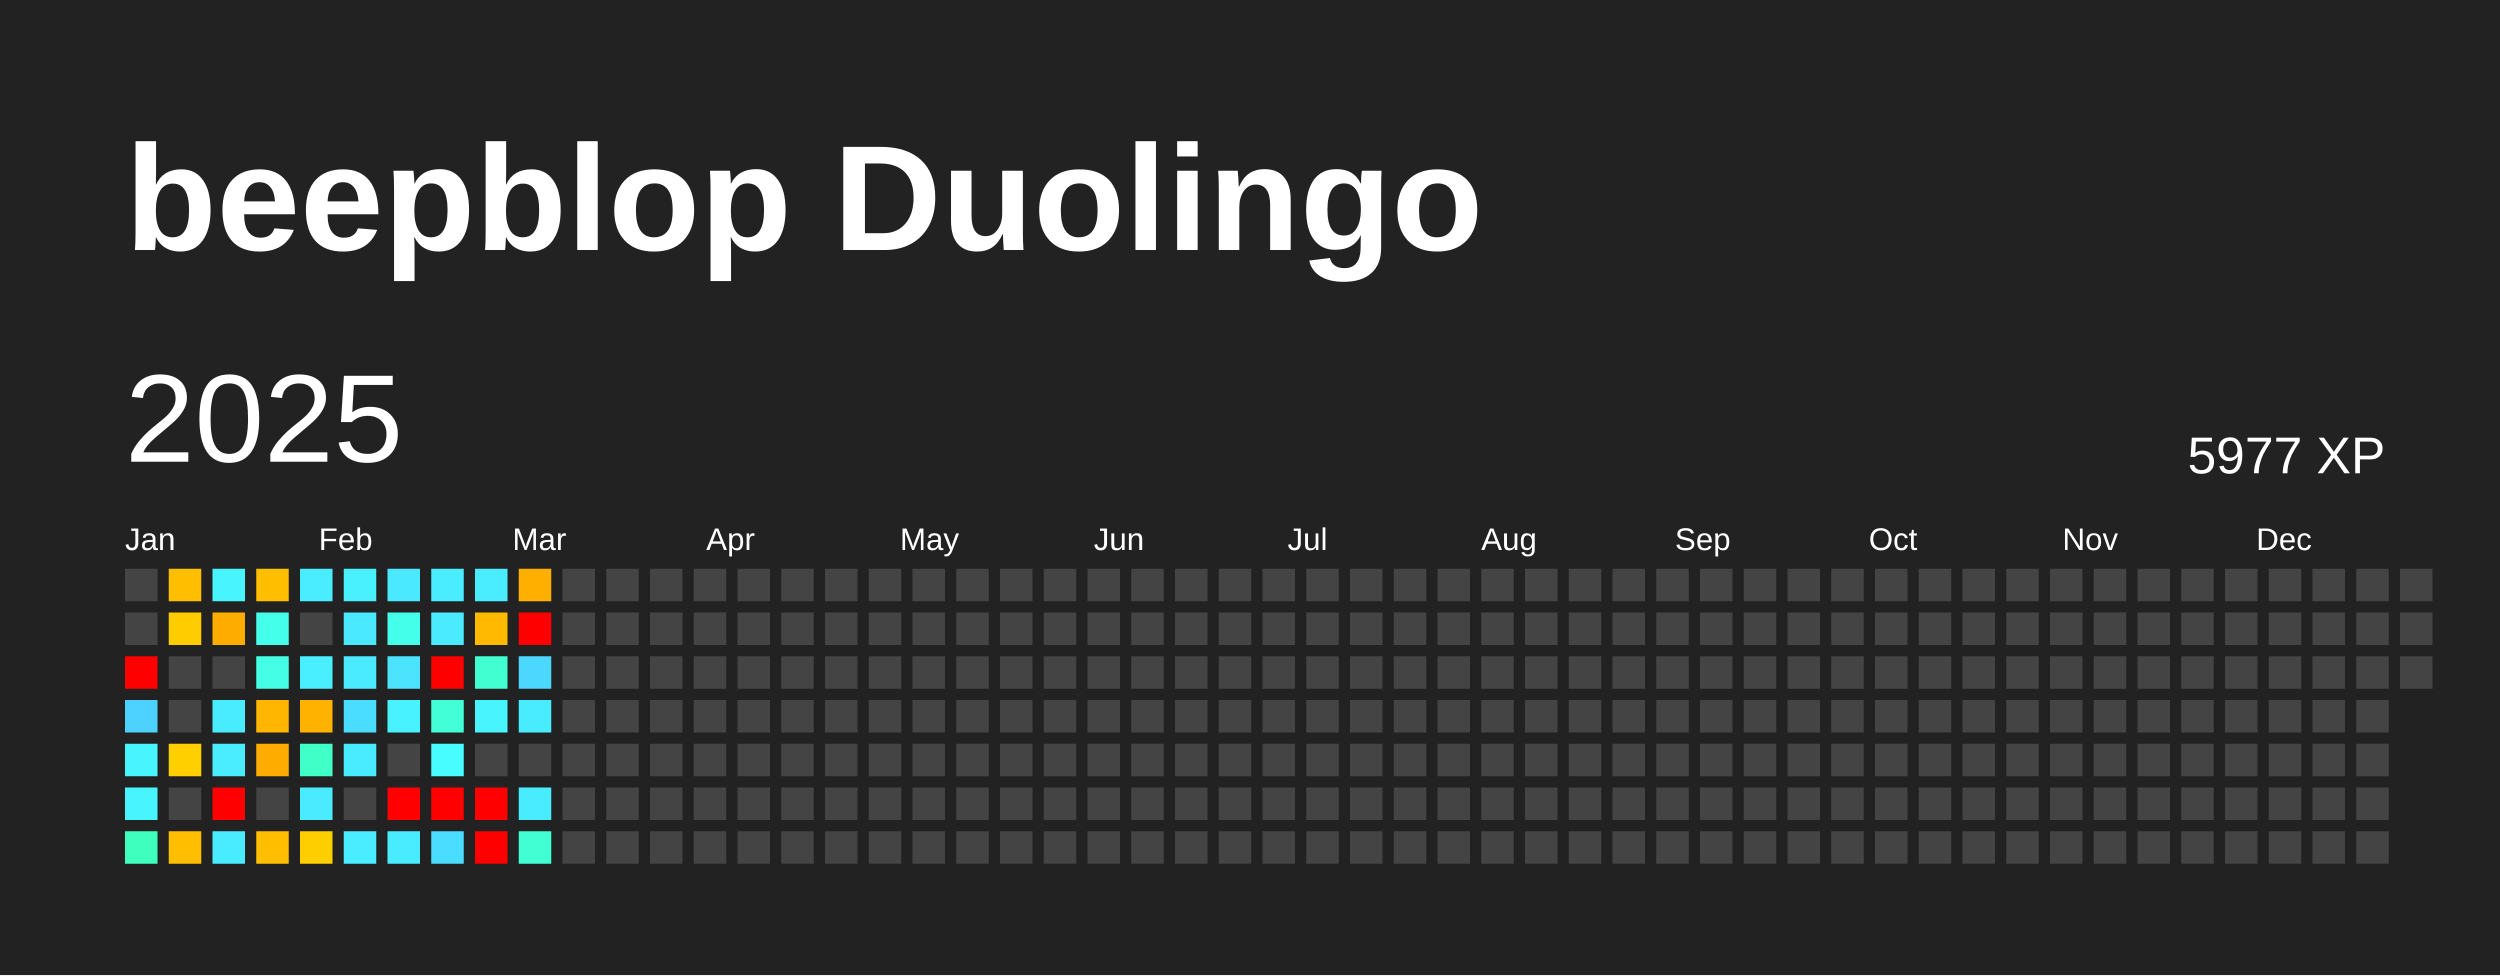
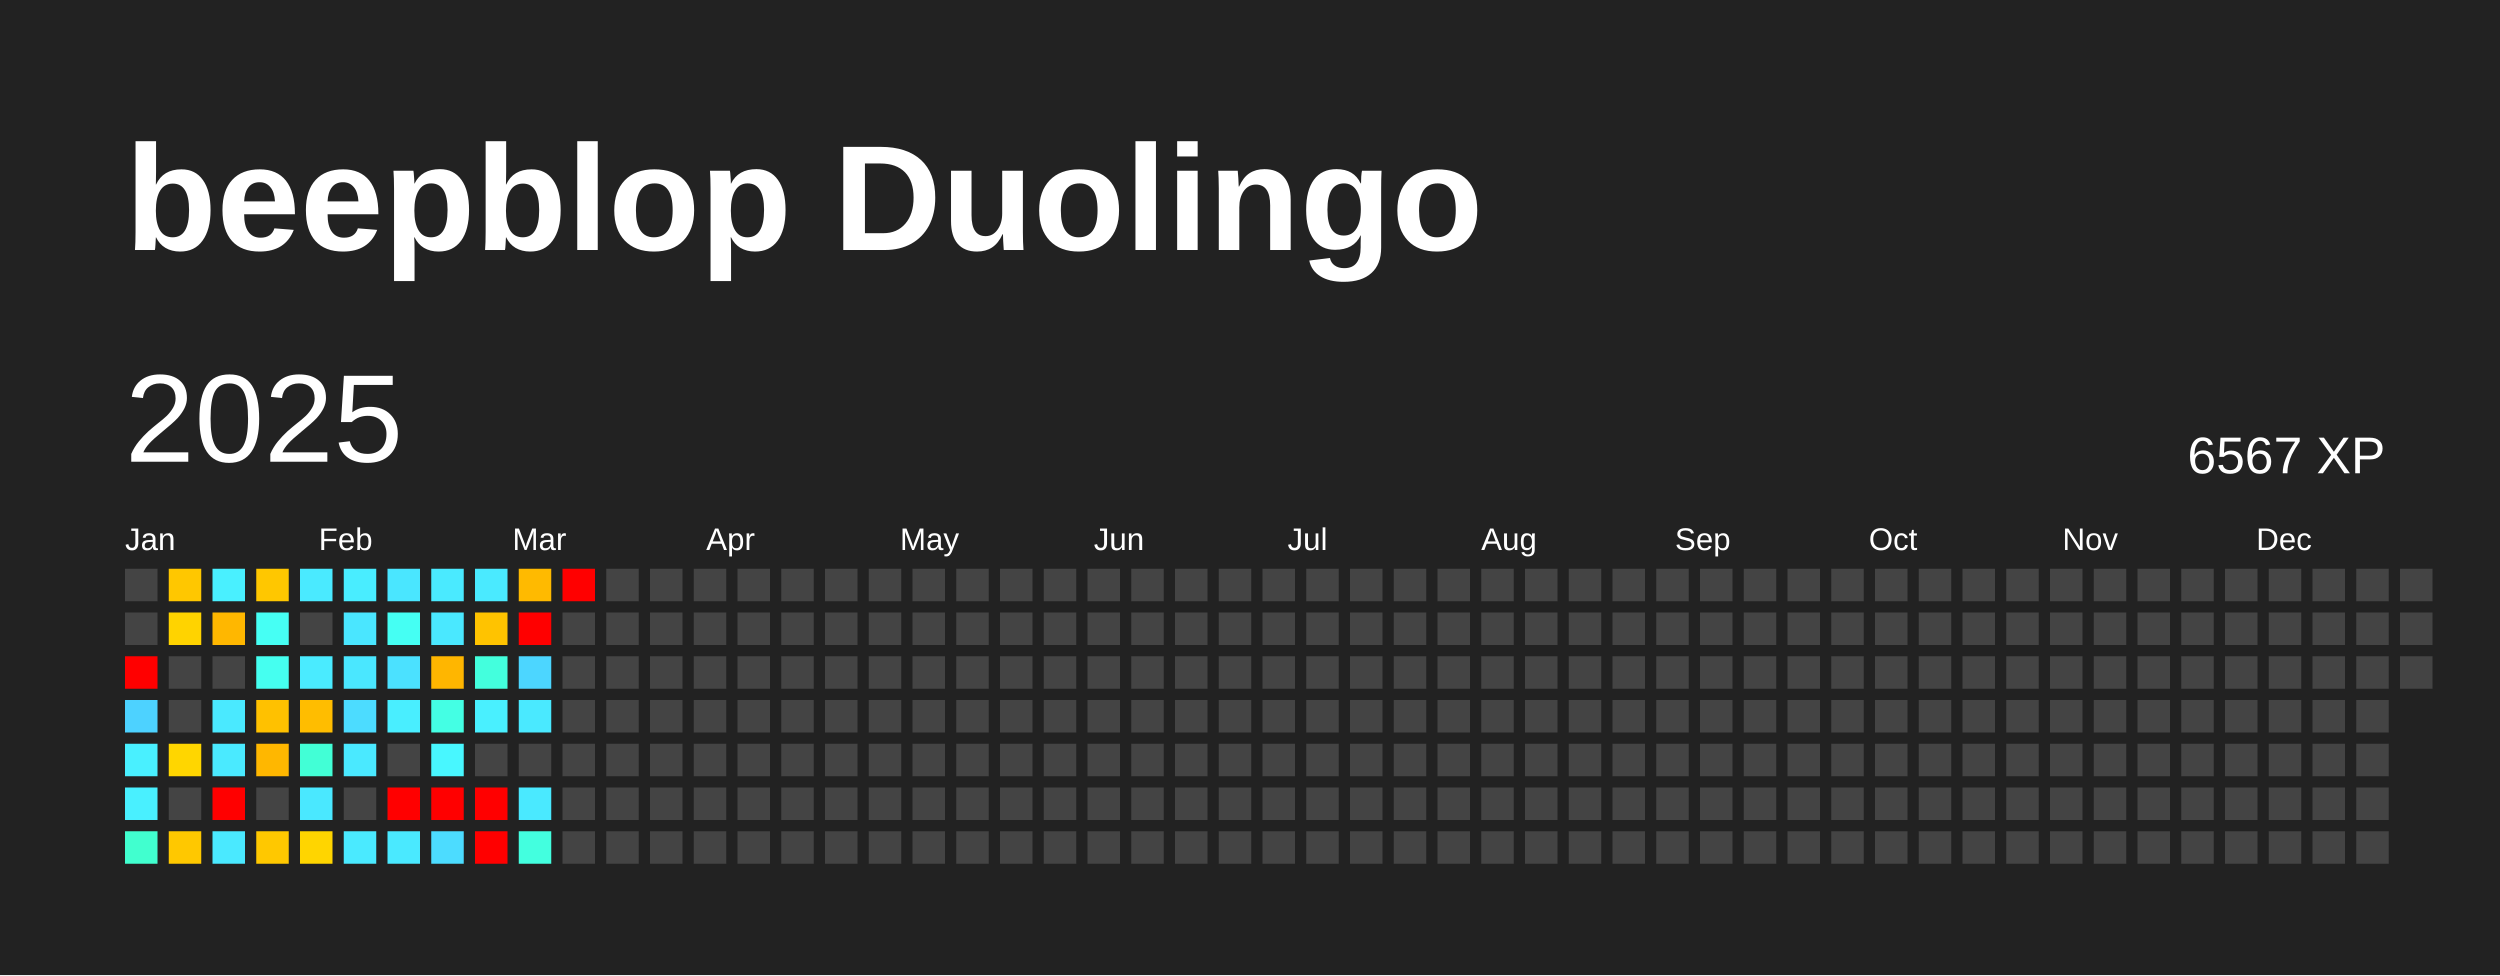
<svg xmlns="http://www.w3.org/2000/svg" baseProfile="full" height="78mm" version="1.1" viewBox="0,0,200,78" width="200mm">
  <defs />
  <rect fill="#222222" height="78" width="200" x="0" y="0" />
  <text fill="#FFFFFF" style="font-size:12px; font-family:Arial; font-weight:bold;" x="10" y="20">beepblop Duolingo</text>
  <text dominant-baseline="hanging" fill="#FFFFFF" style="font-size:10.0px; font-family:Arial;" x="10" y="30">2025</text>
-   <text dominant-baseline="hanging" fill="#FFFFFF" style="font-size:4.125px; font-family:Arial;" x="175" y="35">5977 XP</text>
+   <text dominant-baseline="hanging" fill="#FFFFFF" style="font-size:4.125px; font-family:Arial;" x="175" y="35">6567 XP</text>
  <text fill="#FFFFFF" style="font-size:2.5px; font-family:Arial" x="10.0" y="44">Jan</text>
  <text fill="#FFFFFF" style="font-size:2.5px; font-family:Arial" x="25.5" y="44">Feb</text>
  <text fill="#FFFFFF" style="font-size:2.5px; font-family:Arial" x="41.0" y="44">Mar</text>
  <text fill="#FFFFFF" style="font-size:2.5px; font-family:Arial" x="56.5" y="44">Apr</text>
  <text fill="#FFFFFF" style="font-size:2.5px; font-family:Arial" x="72.0" y="44">May</text>
  <text fill="#FFFFFF" style="font-size:2.5px; font-family:Arial" x="87.5" y="44">Jun</text>
  <text fill="#FFFFFF" style="font-size:2.5px; font-family:Arial" x="103.0" y="44">Jul</text>
  <text fill="#FFFFFF" style="font-size:2.5px; font-family:Arial" x="118.5" y="44">Aug</text>
  <text fill="#FFFFFF" style="font-size:2.5px; font-family:Arial" x="134.0" y="44">Sep</text>
  <text fill="#FFFFFF" style="font-size:2.5px; font-family:Arial" x="149.5" y="44">Oct</text>
  <text fill="#FFFFFF" style="font-size:2.5px; font-family:Arial" x="165.0" y="44">Nov</text>
  <text fill="#FFFFFF" style="font-size:2.5px; font-family:Arial" x="180.5" y="44">Dec</text>
  <rect fill="#444444" height="2.6" width="2.6" x="10.0" y="45.5" />
  <rect fill="#444444" height="2.6" width="2.6" x="10.0" y="49.0" />
  <rect fill="red" height="2.6" width="2.6" x="10.0" y="52.5" />
  <rect fill="#4dd2ff" height="2.6" width="2.6" x="10.0" y="56.0" />
-   <rect fill="#48f5ff" height="2.6" width="2.6" x="10.0" y="59.5" />
-   <rect fill="#48f5ff" height="2.6" width="2.6" x="10.0" y="63.0" />
-   <rect fill="#3fffbf" height="2.6" width="2.6" x="10.0" y="66.5" />
-   <rect fill="#ffbe00" height="2.6" width="2.6" x="13.5" y="45.5" />
-   <rect fill="#ffcc00" height="2.6" width="2.6" x="13.5" y="49.0" />
+   <rect fill="#49f0ff" height="2.6" width="2.6" x="10.0" y="59.5" />
+   <rect fill="#49f0ff" height="2.6" width="2.6" x="10.0" y="63.0" />
+   <rect fill="#41ffcf" height="2.6" width="2.6" x="10.0" y="66.5" />
+   <rect fill="#ffc700" height="2.6" width="2.6" x="13.5" y="45.5" />
+   <rect fill="#ffd300" height="2.6" width="2.6" x="13.5" y="49.0" />
  <rect fill="#444444" height="2.6" width="2.6" x="13.5" y="52.5" />
  <rect fill="#444444" height="2.6" width="2.6" x="13.5" y="56.0" />
-   <rect fill="#ffcf00" height="2.6" width="2.6" x="13.5" y="59.5" />
+   <rect fill="#ffd600" height="2.6" width="2.6" x="13.5" y="59.5" />
  <rect fill="#444444" height="2.6" width="2.6" x="13.5" y="63.0" />
-   <rect fill="#ffbf00" height="2.6" width="2.6" x="13.5" y="66.5" />
-   <rect fill="#48f5ff" height="2.6" width="2.6" x="17.0" y="45.5" />
-   <rect fill="#ffac00" height="2.6" width="2.6" x="17.0" y="49.0" />
+   <rect fill="#ffc800" height="2.6" width="2.6" x="13.5" y="66.5" />
+   <rect fill="#49f0ff" height="2.6" width="2.6" x="17.0" y="45.5" />
+   <rect fill="#ffb700" height="2.6" width="2.6" x="17.0" y="49.0" />
  <rect fill="#444444" height="2.6" width="2.6" x="17.0" y="52.5" />
-   <rect fill="#49ecff" height="2.6" width="2.6" x="17.0" y="56.0" />
-   <rect fill="#49edff" height="2.6" width="2.6" x="17.0" y="59.5" />
+   <rect fill="#4ae9ff" height="2.6" width="2.6" x="17.0" y="56.0" />
+   <rect fill="#4aeaff" height="2.6" width="2.6" x="17.0" y="59.5" />
  <rect fill="red" height="2.6" width="2.6" x="17.0" y="63.0" />
-   <rect fill="#49ecff" height="2.6" width="2.6" x="17.0" y="66.5" />
-   <rect fill="#ffbe00" height="2.6" width="2.6" x="20.5" y="45.5" />
-   <rect fill="#44ffea" height="2.6" width="2.6" x="20.5" y="49.0" />
-   <rect fill="#44ffe6" height="2.6" width="2.6" x="20.5" y="52.5" />
-   <rect fill="#ffb600" height="2.6" width="2.6" x="20.5" y="56.0" />
-   <rect fill="#ffac00" height="2.6" width="2.6" x="20.5" y="59.5" />
+   <rect fill="#4ae9ff" height="2.6" width="2.6" x="17.0" y="66.5" />
+   <rect fill="#ffc700" height="2.6" width="2.6" x="20.5" y="45.5" />
+   <rect fill="#46fff4" height="2.6" width="2.6" x="20.5" y="49.0" />
+   <rect fill="#45fff0" height="2.6" width="2.6" x="20.5" y="52.5" />
+   <rect fill="#ffc100" height="2.6" width="2.6" x="20.5" y="56.0" />
+   <rect fill="#ffb700" height="2.6" width="2.6" x="20.5" y="59.5" />
  <rect fill="#444444" height="2.6" width="2.6" x="20.5" y="63.0" />
-   <rect fill="#ffbf00" height="2.6" width="2.6" x="20.5" y="66.5" />
-   <rect fill="#49edff" height="2.6" width="2.6" x="24.0" y="45.5" />
+   <rect fill="#ffc800" height="2.6" width="2.6" x="20.5" y="66.5" />
+   <rect fill="#4aeaff" height="2.6" width="2.6" x="24.0" y="45.5" />
  <rect fill="#444444" height="2.6" width="2.6" x="24.0" y="49.0" />
-   <rect fill="#49efff" height="2.6" width="2.6" x="24.0" y="52.5" />
-   <rect fill="#ffb200" height="2.6" width="2.6" x="24.0" y="56.0" />
-   <rect fill="#40ffc7" height="2.6" width="2.6" x="24.0" y="59.5" />
-   <rect fill="#4aebff" height="2.6" width="2.6" x="24.0" y="63.0" />
-   <rect fill="#ffce00" height="2.6" width="2.6" x="24.0" y="66.5" />
-   <rect fill="#49f1ff" height="2.6" width="2.6" x="27.5" y="45.5" />
-   <rect fill="#4ae9ff" height="2.6" width="2.6" x="27.5" y="49.0" />
-   <rect fill="#4aeaff" height="2.6" width="2.6" x="27.5" y="52.5" />
-   <rect fill="#4bddff" height="2.6" width="2.6" x="27.5" y="56.0" />
-   <rect fill="#49ecff" height="2.6" width="2.6" x="27.5" y="59.5" />
+   <rect fill="#4aebff" height="2.6" width="2.6" x="24.0" y="52.5" />
+   <rect fill="#ffbd00" height="2.6" width="2.6" x="24.0" y="56.0" />
+   <rect fill="#42ffd6" height="2.6" width="2.6" x="24.0" y="59.5" />
+   <rect fill="#4ae8ff" height="2.6" width="2.6" x="24.0" y="63.0" />
+   <rect fill="#ffd500" height="2.6" width="2.6" x="24.0" y="66.5" />
+   <rect fill="#49edff" height="2.6" width="2.6" x="27.5" y="45.5" />
+   <rect fill="#4ae6ff" height="2.6" width="2.6" x="27.5" y="49.0" />
+   <rect fill="#4ae7ff" height="2.6" width="2.6" x="27.5" y="52.5" />
+   <rect fill="#4cdcff" height="2.6" width="2.6" x="27.5" y="56.0" />
+   <rect fill="#4ae9ff" height="2.6" width="2.6" x="27.5" y="59.5" />
  <rect fill="#444444" height="2.6" width="2.6" x="27.5" y="63.0" />
-   <rect fill="#49edff" height="2.6" width="2.6" x="27.5" y="66.5" />
-   <rect fill="#4ae9ff" height="2.6" width="2.6" x="31.0" y="45.5" />
-   <rect fill="#44ffe9" height="2.6" width="2.6" x="31.0" y="49.0" />
-   <rect fill="#4be3ff" height="2.6" width="2.6" x="31.0" y="52.5" />
-   <rect fill="#49f2ff" height="2.6" width="2.6" x="31.0" y="56.0" />
+   <rect fill="#4aeaff" height="2.6" width="2.6" x="27.5" y="66.5" />
+   <rect fill="#4ae6ff" height="2.6" width="2.6" x="31.0" y="45.5" />
+   <rect fill="#45fff3" height="2.6" width="2.6" x="31.0" y="49.0" />
+   <rect fill="#4be1ff" height="2.6" width="2.6" x="31.0" y="52.5" />
+   <rect fill="#49eeff" height="2.6" width="2.6" x="31.0" y="56.0" />
  <rect fill="#444444" height="2.6" width="2.6" x="31.0" y="59.5" />
  <rect fill="red" height="2.6" width="2.6" x="31.0" y="63.0" />
-   <rect fill="#49ecff" height="2.6" width="2.6" x="31.0" y="66.5" />
-   <rect fill="#49edff" height="2.6" width="2.6" x="34.5" y="45.5" />
-   <rect fill="#4aebff" height="2.6" width="2.6" x="34.5" y="49.0" />
-   <rect fill="red" height="2.6" width="2.6" x="34.5" y="52.5" />
-   <rect fill="#42ffd7" height="2.6" width="2.6" x="34.5" y="56.0" />
-   <rect fill="#47fdff" height="2.6" width="2.6" x="34.5" y="59.5" />
+   <rect fill="#4ae9ff" height="2.6" width="2.6" x="31.0" y="66.5" />
+   <rect fill="#4aeaff" height="2.6" width="2.6" x="34.5" y="45.5" />
+   <rect fill="#4ae8ff" height="2.6" width="2.6" x="34.5" y="49.0" />
+   <rect fill="#ffb600" height="2.6" width="2.6" x="34.5" y="52.5" />
+   <rect fill="#44ffe4" height="2.6" width="2.6" x="34.5" y="56.0" />
+   <rect fill="#48f7ff" height="2.6" width="2.6" x="34.5" y="59.5" />
  <rect fill="red" height="2.6" width="2.6" x="34.5" y="63.0" />
-   <rect fill="#4bddff" height="2.6" width="2.6" x="34.5" y="66.5" />
-   <rect fill="#49edff" height="2.6" width="2.6" x="38.0" y="45.5" />
-   <rect fill="#ffb900" height="2.6" width="2.6" x="38.0" y="49.0" />
-   <rect fill="#41ffd0" height="2.6" width="2.6" x="38.0" y="52.5" />
-   <rect fill="#48f5ff" height="2.6" width="2.6" x="38.0" y="56.0" />
+   <rect fill="#4cdcff" height="2.6" width="2.6" x="34.5" y="66.5" />
+   <rect fill="#4aeaff" height="2.6" width="2.6" x="38.0" y="45.5" />
+   <rect fill="#ffc300" height="2.6" width="2.6" x="38.0" y="49.0" />
+   <rect fill="#43ffdd" height="2.6" width="2.6" x="38.0" y="52.5" />
+   <rect fill="#49f0ff" height="2.6" width="2.6" x="38.0" y="56.0" />
  <rect fill="#444444" height="2.6" width="2.6" x="38.0" y="59.5" />
  <rect fill="red" height="2.6" width="2.6" x="38.0" y="63.0" />
  <rect fill="red" height="2.6" width="2.6" x="38.0" y="66.5" />
-   <rect fill="#ffaf00" height="2.6" width="2.6" x="41.5" y="45.5" />
+   <rect fill="#ffba00" height="2.6" width="2.6" x="41.5" y="45.5" />
  <rect fill="red" height="2.6" width="2.6" x="41.5" y="49.0" />
-   <rect fill="#4cd7ff" height="2.6" width="2.6" x="41.5" y="52.5" />
-   <rect fill="#49ecff" height="2.6" width="2.6" x="41.5" y="56.0" />
+   <rect fill="#4cd6ff" height="2.6" width="2.6" x="41.5" y="52.5" />
+   <rect fill="#4ae9ff" height="2.6" width="2.6" x="41.5" y="56.0" />
  <rect fill="#444444" height="2.6" width="2.6" x="41.5" y="59.5" />
-   <rect fill="#49ecff" height="2.6" width="2.6" x="41.5" y="63.0" />
-   <rect fill="#41ffd2" height="2.6" width="2.6" x="41.5" y="66.5" />
-   <rect fill="#444444" height="2.6" width="2.6" x="45.0" y="45.5" />
+   <rect fill="#4ae9ff" height="2.6" width="2.6" x="41.5" y="63.0" />
+   <rect fill="#43ffdf" height="2.6" width="2.6" x="41.5" y="66.5" />
+   <rect fill="red" height="2.6" width="2.6" x="45.0" y="45.5" />
  <rect fill="#444444" height="2.6" width="2.6" x="45.0" y="49.0" />
  <rect fill="#444444" height="2.6" width="2.6" x="45.0" y="52.5" />
  <rect fill="#444444" height="2.6" width="2.6" x="45.0" y="56.0" />
  <rect fill="#444444" height="2.6" width="2.6" x="45.0" y="59.5" />
  <rect fill="#444444" height="2.6" width="2.6" x="45.0" y="63.0" />
  <rect fill="#444444" height="2.6" width="2.6" x="45.0" y="66.5" />
  <rect fill="#444444" height="2.6" width="2.6" x="48.5" y="45.5" />
  <rect fill="#444444" height="2.6" width="2.6" x="48.5" y="49.0" />
  <rect fill="#444444" height="2.6" width="2.6" x="48.5" y="52.5" />
  <rect fill="#444444" height="2.6" width="2.6" x="48.5" y="56.0" />
  <rect fill="#444444" height="2.6" width="2.6" x="48.5" y="59.5" />
  <rect fill="#444444" height="2.6" width="2.6" x="48.5" y="63.0" />
  <rect fill="#444444" height="2.6" width="2.6" x="48.5" y="66.5" />
  <rect fill="#444444" height="2.6" width="2.6" x="52.0" y="45.5" />
  <rect fill="#444444" height="2.6" width="2.6" x="52.0" y="49.0" />
  <rect fill="#444444" height="2.6" width="2.6" x="52.0" y="52.5" />
  <rect fill="#444444" height="2.6" width="2.6" x="52.0" y="56.0" />
  <rect fill="#444444" height="2.6" width="2.6" x="52.0" y="59.5" />
  <rect fill="#444444" height="2.6" width="2.6" x="52.0" y="63.0" />
  <rect fill="#444444" height="2.6" width="2.6" x="52.0" y="66.5" />
  <rect fill="#444444" height="2.6" width="2.6" x="55.5" y="45.5" />
  <rect fill="#444444" height="2.6" width="2.6" x="55.5" y="49.0" />
  <rect fill="#444444" height="2.6" width="2.6" x="55.5" y="52.5" />
  <rect fill="#444444" height="2.6" width="2.6" x="55.5" y="56.0" />
  <rect fill="#444444" height="2.6" width="2.6" x="55.5" y="59.5" />
  <rect fill="#444444" height="2.6" width="2.6" x="55.5" y="63.0" />
  <rect fill="#444444" height="2.6" width="2.6" x="55.5" y="66.5" />
  <rect fill="#444444" height="2.6" width="2.6" x="59.0" y="45.5" />
  <rect fill="#444444" height="2.6" width="2.6" x="59.0" y="49.0" />
  <rect fill="#444444" height="2.6" width="2.6" x="59.0" y="52.5" />
  <rect fill="#444444" height="2.6" width="2.6" x="59.0" y="56.0" />
  <rect fill="#444444" height="2.6" width="2.6" x="59.0" y="59.5" />
  <rect fill="#444444" height="2.6" width="2.6" x="59.0" y="63.0" />
  <rect fill="#444444" height="2.6" width="2.6" x="59.0" y="66.5" />
  <rect fill="#444444" height="2.6" width="2.6" x="62.5" y="45.5" />
  <rect fill="#444444" height="2.6" width="2.6" x="62.5" y="49.0" />
  <rect fill="#444444" height="2.6" width="2.6" x="62.5" y="52.5" />
  <rect fill="#444444" height="2.6" width="2.6" x="62.5" y="56.0" />
  <rect fill="#444444" height="2.6" width="2.6" x="62.5" y="59.5" />
  <rect fill="#444444" height="2.6" width="2.6" x="62.5" y="63.0" />
  <rect fill="#444444" height="2.6" width="2.6" x="62.5" y="66.5" />
  <rect fill="#444444" height="2.6" width="2.6" x="66.0" y="45.5" />
  <rect fill="#444444" height="2.6" width="2.6" x="66.0" y="49.0" />
  <rect fill="#444444" height="2.6" width="2.6" x="66.0" y="52.5" />
  <rect fill="#444444" height="2.6" width="2.6" x="66.0" y="56.0" />
  <rect fill="#444444" height="2.6" width="2.6" x="66.0" y="59.5" />
  <rect fill="#444444" height="2.6" width="2.6" x="66.0" y="63.0" />
  <rect fill="#444444" height="2.6" width="2.6" x="66.0" y="66.5" />
  <rect fill="#444444" height="2.6" width="2.6" x="69.5" y="45.5" />
  <rect fill="#444444" height="2.6" width="2.6" x="69.5" y="49.0" />
  <rect fill="#444444" height="2.6" width="2.6" x="69.5" y="52.5" />
  <rect fill="#444444" height="2.6" width="2.6" x="69.5" y="56.0" />
  <rect fill="#444444" height="2.6" width="2.6" x="69.5" y="59.5" />
  <rect fill="#444444" height="2.6" width="2.6" x="69.5" y="63.0" />
  <rect fill="#444444" height="2.6" width="2.6" x="69.5" y="66.5" />
  <rect fill="#444444" height="2.6" width="2.6" x="73.0" y="45.5" />
  <rect fill="#444444" height="2.6" width="2.6" x="73.0" y="49.0" />
  <rect fill="#444444" height="2.6" width="2.6" x="73.0" y="52.5" />
  <rect fill="#444444" height="2.6" width="2.6" x="73.0" y="56.0" />
  <rect fill="#444444" height="2.6" width="2.6" x="73.0" y="59.5" />
  <rect fill="#444444" height="2.6" width="2.6" x="73.0" y="63.0" />
  <rect fill="#444444" height="2.6" width="2.6" x="73.0" y="66.5" />
  <rect fill="#444444" height="2.6" width="2.6" x="76.5" y="45.5" />
  <rect fill="#444444" height="2.6" width="2.6" x="76.5" y="49.0" />
  <rect fill="#444444" height="2.6" width="2.6" x="76.5" y="52.5" />
  <rect fill="#444444" height="2.6" width="2.6" x="76.5" y="56.0" />
  <rect fill="#444444" height="2.6" width="2.6" x="76.5" y="59.5" />
  <rect fill="#444444" height="2.6" width="2.6" x="76.5" y="63.0" />
  <rect fill="#444444" height="2.6" width="2.6" x="76.5" y="66.5" />
  <rect fill="#444444" height="2.6" width="2.6" x="80.0" y="45.5" />
  <rect fill="#444444" height="2.6" width="2.6" x="80.0" y="49.0" />
  <rect fill="#444444" height="2.6" width="2.6" x="80.0" y="52.5" />
  <rect fill="#444444" height="2.6" width="2.6" x="80.0" y="56.0" />
  <rect fill="#444444" height="2.6" width="2.6" x="80.0" y="59.5" />
  <rect fill="#444444" height="2.6" width="2.6" x="80.0" y="63.0" />
  <rect fill="#444444" height="2.6" width="2.6" x="80.0" y="66.5" />
  <rect fill="#444444" height="2.6" width="2.6" x="83.5" y="45.5" />
  <rect fill="#444444" height="2.6" width="2.6" x="83.5" y="49.0" />
  <rect fill="#444444" height="2.6" width="2.6" x="83.5" y="52.5" />
  <rect fill="#444444" height="2.6" width="2.6" x="83.5" y="56.0" />
  <rect fill="#444444" height="2.6" width="2.6" x="83.5" y="59.5" />
  <rect fill="#444444" height="2.6" width="2.6" x="83.5" y="63.0" />
  <rect fill="#444444" height="2.6" width="2.6" x="83.5" y="66.5" />
  <rect fill="#444444" height="2.6" width="2.6" x="87.0" y="45.5" />
  <rect fill="#444444" height="2.6" width="2.6" x="87.0" y="49.0" />
  <rect fill="#444444" height="2.6" width="2.6" x="87.0" y="52.5" />
  <rect fill="#444444" height="2.6" width="2.6" x="87.0" y="56.0" />
  <rect fill="#444444" height="2.6" width="2.6" x="87.0" y="59.5" />
  <rect fill="#444444" height="2.6" width="2.6" x="87.0" y="63.0" />
  <rect fill="#444444" height="2.6" width="2.6" x="87.0" y="66.5" />
  <rect fill="#444444" height="2.6" width="2.6" x="90.5" y="45.5" />
  <rect fill="#444444" height="2.6" width="2.6" x="90.5" y="49.0" />
  <rect fill="#444444" height="2.6" width="2.6" x="90.5" y="52.5" />
  <rect fill="#444444" height="2.6" width="2.6" x="90.5" y="56.0" />
  <rect fill="#444444" height="2.6" width="2.6" x="90.5" y="59.5" />
  <rect fill="#444444" height="2.6" width="2.6" x="90.5" y="63.0" />
  <rect fill="#444444" height="2.6" width="2.6" x="90.5" y="66.5" />
  <rect fill="#444444" height="2.6" width="2.6" x="94.0" y="45.5" />
  <rect fill="#444444" height="2.6" width="2.6" x="94.0" y="49.0" />
  <rect fill="#444444" height="2.6" width="2.6" x="94.0" y="52.5" />
  <rect fill="#444444" height="2.6" width="2.6" x="94.0" y="56.0" />
  <rect fill="#444444" height="2.6" width="2.6" x="94.0" y="59.5" />
  <rect fill="#444444" height="2.6" width="2.6" x="94.0" y="63.0" />
  <rect fill="#444444" height="2.6" width="2.6" x="94.0" y="66.5" />
  <rect fill="#444444" height="2.6" width="2.6" x="97.5" y="45.5" />
  <rect fill="#444444" height="2.6" width="2.6" x="97.5" y="49.0" />
  <rect fill="#444444" height="2.6" width="2.6" x="97.5" y="52.5" />
  <rect fill="#444444" height="2.6" width="2.6" x="97.5" y="56.0" />
  <rect fill="#444444" height="2.6" width="2.6" x="97.5" y="59.5" />
  <rect fill="#444444" height="2.6" width="2.6" x="97.5" y="63.0" />
  <rect fill="#444444" height="2.6" width="2.6" x="97.5" y="66.5" />
  <rect fill="#444444" height="2.6" width="2.6" x="101.0" y="45.5" />
  <rect fill="#444444" height="2.6" width="2.6" x="101.0" y="49.0" />
  <rect fill="#444444" height="2.6" width="2.6" x="101.0" y="52.5" />
  <rect fill="#444444" height="2.6" width="2.6" x="101.0" y="56.0" />
  <rect fill="#444444" height="2.6" width="2.6" x="101.0" y="59.5" />
  <rect fill="#444444" height="2.6" width="2.6" x="101.0" y="63.0" />
  <rect fill="#444444" height="2.6" width="2.6" x="101.0" y="66.5" />
  <rect fill="#444444" height="2.6" width="2.6" x="104.5" y="45.5" />
  <rect fill="#444444" height="2.6" width="2.6" x="104.5" y="49.0" />
  <rect fill="#444444" height="2.6" width="2.6" x="104.5" y="52.5" />
  <rect fill="#444444" height="2.6" width="2.6" x="104.5" y="56.0" />
  <rect fill="#444444" height="2.6" width="2.6" x="104.5" y="59.5" />
  <rect fill="#444444" height="2.6" width="2.6" x="104.5" y="63.0" />
  <rect fill="#444444" height="2.6" width="2.6" x="104.5" y="66.5" />
  <rect fill="#444444" height="2.6" width="2.6" x="108.0" y="45.5" />
  <rect fill="#444444" height="2.6" width="2.6" x="108.0" y="49.0" />
  <rect fill="#444444" height="2.6" width="2.6" x="108.0" y="52.5" />
  <rect fill="#444444" height="2.6" width="2.6" x="108.0" y="56.0" />
  <rect fill="#444444" height="2.6" width="2.6" x="108.0" y="59.5" />
  <rect fill="#444444" height="2.6" width="2.6" x="108.0" y="63.0" />
  <rect fill="#444444" height="2.6" width="2.6" x="108.0" y="66.5" />
  <rect fill="#444444" height="2.6" width="2.6" x="111.5" y="45.5" />
  <rect fill="#444444" height="2.6" width="2.6" x="111.5" y="49.0" />
  <rect fill="#444444" height="2.6" width="2.6" x="111.5" y="52.5" />
  <rect fill="#444444" height="2.6" width="2.6" x="111.5" y="56.0" />
  <rect fill="#444444" height="2.6" width="2.6" x="111.5" y="59.5" />
  <rect fill="#444444" height="2.6" width="2.6" x="111.5" y="63.0" />
  <rect fill="#444444" height="2.6" width="2.6" x="111.5" y="66.5" />
  <rect fill="#444444" height="2.6" width="2.6" x="115.0" y="45.5" />
  <rect fill="#444444" height="2.6" width="2.6" x="115.0" y="49.0" />
  <rect fill="#444444" height="2.6" width="2.6" x="115.0" y="52.5" />
  <rect fill="#444444" height="2.6" width="2.6" x="115.0" y="56.0" />
  <rect fill="#444444" height="2.6" width="2.6" x="115.0" y="59.5" />
  <rect fill="#444444" height="2.6" width="2.6" x="115.0" y="63.0" />
  <rect fill="#444444" height="2.6" width="2.6" x="115.0" y="66.5" />
  <rect fill="#444444" height="2.6" width="2.6" x="118.5" y="45.5" />
  <rect fill="#444444" height="2.6" width="2.6" x="118.5" y="49.0" />
  <rect fill="#444444" height="2.6" width="2.6" x="118.5" y="52.5" />
  <rect fill="#444444" height="2.6" width="2.6" x="118.5" y="56.0" />
  <rect fill="#444444" height="2.6" width="2.6" x="118.5" y="59.5" />
  <rect fill="#444444" height="2.6" width="2.6" x="118.5" y="63.0" />
  <rect fill="#444444" height="2.6" width="2.6" x="118.5" y="66.5" />
  <rect fill="#444444" height="2.6" width="2.6" x="122.0" y="45.5" />
  <rect fill="#444444" height="2.6" width="2.6" x="122.0" y="49.0" />
  <rect fill="#444444" height="2.6" width="2.6" x="122.0" y="52.5" />
  <rect fill="#444444" height="2.6" width="2.6" x="122.0" y="56.0" />
  <rect fill="#444444" height="2.6" width="2.6" x="122.0" y="59.5" />
  <rect fill="#444444" height="2.6" width="2.6" x="122.0" y="63.0" />
  <rect fill="#444444" height="2.6" width="2.6" x="122.0" y="66.5" />
  <rect fill="#444444" height="2.6" width="2.6" x="125.5" y="45.5" />
  <rect fill="#444444" height="2.6" width="2.6" x="125.5" y="49.0" />
  <rect fill="#444444" height="2.6" width="2.6" x="125.5" y="52.5" />
  <rect fill="#444444" height="2.6" width="2.6" x="125.5" y="56.0" />
  <rect fill="#444444" height="2.6" width="2.6" x="125.5" y="59.5" />
  <rect fill="#444444" height="2.6" width="2.6" x="125.5" y="63.0" />
  <rect fill="#444444" height="2.6" width="2.6" x="125.5" y="66.5" />
  <rect fill="#444444" height="2.6" width="2.6" x="129.0" y="45.5" />
  <rect fill="#444444" height="2.6" width="2.6" x="129.0" y="49.0" />
  <rect fill="#444444" height="2.6" width="2.6" x="129.0" y="52.5" />
  <rect fill="#444444" height="2.6" width="2.6" x="129.0" y="56.0" />
  <rect fill="#444444" height="2.6" width="2.6" x="129.0" y="59.5" />
  <rect fill="#444444" height="2.6" width="2.6" x="129.0" y="63.0" />
  <rect fill="#444444" height="2.6" width="2.6" x="129.0" y="66.5" />
  <rect fill="#444444" height="2.6" width="2.6" x="132.5" y="45.5" />
  <rect fill="#444444" height="2.6" width="2.6" x="132.5" y="49.0" />
  <rect fill="#444444" height="2.6" width="2.6" x="132.5" y="52.5" />
  <rect fill="#444444" height="2.6" width="2.6" x="132.5" y="56.0" />
  <rect fill="#444444" height="2.6" width="2.6" x="132.5" y="59.5" />
  <rect fill="#444444" height="2.6" width="2.6" x="132.5" y="63.0" />
  <rect fill="#444444" height="2.6" width="2.6" x="132.5" y="66.5" />
  <rect fill="#444444" height="2.6" width="2.6" x="136.0" y="45.5" />
  <rect fill="#444444" height="2.6" width="2.6" x="136.0" y="49.0" />
  <rect fill="#444444" height="2.6" width="2.6" x="136.0" y="52.5" />
  <rect fill="#444444" height="2.6" width="2.6" x="136.0" y="56.0" />
  <rect fill="#444444" height="2.6" width="2.6" x="136.0" y="59.5" />
  <rect fill="#444444" height="2.6" width="2.6" x="136.0" y="63.0" />
  <rect fill="#444444" height="2.6" width="2.6" x="136.0" y="66.5" />
  <rect fill="#444444" height="2.6" width="2.6" x="139.5" y="45.5" />
  <rect fill="#444444" height="2.6" width="2.6" x="139.5" y="49.0" />
  <rect fill="#444444" height="2.6" width="2.6" x="139.5" y="52.5" />
  <rect fill="#444444" height="2.6" width="2.6" x="139.5" y="56.0" />
  <rect fill="#444444" height="2.6" width="2.6" x="139.5" y="59.5" />
  <rect fill="#444444" height="2.6" width="2.6" x="139.5" y="63.0" />
  <rect fill="#444444" height="2.6" width="2.6" x="139.5" y="66.5" />
  <rect fill="#444444" height="2.6" width="2.6" x="143.0" y="45.5" />
  <rect fill="#444444" height="2.6" width="2.6" x="143.0" y="49.0" />
  <rect fill="#444444" height="2.6" width="2.6" x="143.0" y="52.5" />
  <rect fill="#444444" height="2.6" width="2.6" x="143.0" y="56.0" />
  <rect fill="#444444" height="2.6" width="2.6" x="143.0" y="59.5" />
  <rect fill="#444444" height="2.6" width="2.6" x="143.0" y="63.0" />
  <rect fill="#444444" height="2.6" width="2.6" x="143.0" y="66.5" />
  <rect fill="#444444" height="2.6" width="2.6" x="146.5" y="45.5" />
  <rect fill="#444444" height="2.6" width="2.6" x="146.5" y="49.0" />
  <rect fill="#444444" height="2.6" width="2.6" x="146.5" y="52.5" />
  <rect fill="#444444" height="2.6" width="2.6" x="146.5" y="56.0" />
  <rect fill="#444444" height="2.6" width="2.6" x="146.5" y="59.5" />
  <rect fill="#444444" height="2.6" width="2.6" x="146.5" y="63.0" />
  <rect fill="#444444" height="2.6" width="2.6" x="146.5" y="66.5" />
  <rect fill="#444444" height="2.6" width="2.6" x="150.0" y="45.5" />
  <rect fill="#444444" height="2.6" width="2.6" x="150.0" y="49.0" />
  <rect fill="#444444" height="2.6" width="2.6" x="150.0" y="52.5" />
  <rect fill="#444444" height="2.6" width="2.6" x="150.0" y="56.0" />
  <rect fill="#444444" height="2.6" width="2.6" x="150.0" y="59.5" />
  <rect fill="#444444" height="2.6" width="2.6" x="150.0" y="63.0" />
  <rect fill="#444444" height="2.6" width="2.6" x="150.0" y="66.5" />
  <rect fill="#444444" height="2.6" width="2.6" x="153.5" y="45.5" />
  <rect fill="#444444" height="2.6" width="2.6" x="153.5" y="49.0" />
  <rect fill="#444444" height="2.6" width="2.6" x="153.5" y="52.5" />
  <rect fill="#444444" height="2.6" width="2.6" x="153.5" y="56.0" />
  <rect fill="#444444" height="2.6" width="2.6" x="153.5" y="59.5" />
  <rect fill="#444444" height="2.6" width="2.6" x="153.5" y="63.0" />
  <rect fill="#444444" height="2.6" width="2.6" x="153.5" y="66.5" />
  <rect fill="#444444" height="2.6" width="2.6" x="157.0" y="45.5" />
  <rect fill="#444444" height="2.6" width="2.6" x="157.0" y="49.0" />
  <rect fill="#444444" height="2.6" width="2.6" x="157.0" y="52.5" />
  <rect fill="#444444" height="2.6" width="2.6" x="157.0" y="56.0" />
  <rect fill="#444444" height="2.6" width="2.6" x="157.0" y="59.5" />
  <rect fill="#444444" height="2.6" width="2.6" x="157.0" y="63.0" />
  <rect fill="#444444" height="2.6" width="2.6" x="157.0" y="66.5" />
  <rect fill="#444444" height="2.6" width="2.6" x="160.5" y="45.5" />
  <rect fill="#444444" height="2.6" width="2.6" x="160.5" y="49.0" />
  <rect fill="#444444" height="2.6" width="2.6" x="160.5" y="52.5" />
  <rect fill="#444444" height="2.6" width="2.6" x="160.5" y="56.0" />
  <rect fill="#444444" height="2.6" width="2.6" x="160.5" y="59.5" />
  <rect fill="#444444" height="2.6" width="2.6" x="160.5" y="63.0" />
  <rect fill="#444444" height="2.6" width="2.6" x="160.5" y="66.5" />
  <rect fill="#444444" height="2.6" width="2.6" x="164.0" y="45.5" />
  <rect fill="#444444" height="2.6" width="2.6" x="164.0" y="49.0" />
  <rect fill="#444444" height="2.6" width="2.6" x="164.0" y="52.5" />
  <rect fill="#444444" height="2.6" width="2.6" x="164.0" y="56.0" />
  <rect fill="#444444" height="2.6" width="2.6" x="164.0" y="59.5" />
  <rect fill="#444444" height="2.6" width="2.6" x="164.0" y="63.0" />
  <rect fill="#444444" height="2.6" width="2.6" x="164.0" y="66.5" />
  <rect fill="#444444" height="2.6" width="2.6" x="167.5" y="45.5" />
  <rect fill="#444444" height="2.6" width="2.6" x="167.5" y="49.0" />
  <rect fill="#444444" height="2.6" width="2.6" x="167.5" y="52.5" />
  <rect fill="#444444" height="2.6" width="2.6" x="167.5" y="56.0" />
  <rect fill="#444444" height="2.6" width="2.6" x="167.5" y="59.5" />
  <rect fill="#444444" height="2.6" width="2.6" x="167.5" y="63.0" />
  <rect fill="#444444" height="2.6" width="2.6" x="167.5" y="66.5" />
  <rect fill="#444444" height="2.6" width="2.6" x="171.0" y="45.5" />
  <rect fill="#444444" height="2.6" width="2.6" x="171.0" y="49.0" />
  <rect fill="#444444" height="2.6" width="2.6" x="171.0" y="52.5" />
  <rect fill="#444444" height="2.6" width="2.6" x="171.0" y="56.0" />
  <rect fill="#444444" height="2.6" width="2.6" x="171.0" y="59.5" />
  <rect fill="#444444" height="2.6" width="2.6" x="171.0" y="63.0" />
  <rect fill="#444444" height="2.6" width="2.6" x="171.0" y="66.5" />
  <rect fill="#444444" height="2.6" width="2.6" x="174.5" y="45.5" />
  <rect fill="#444444" height="2.6" width="2.6" x="174.5" y="49.0" />
  <rect fill="#444444" height="2.6" width="2.6" x="174.5" y="52.5" />
  <rect fill="#444444" height="2.6" width="2.6" x="174.5" y="56.0" />
  <rect fill="#444444" height="2.6" width="2.6" x="174.5" y="59.5" />
  <rect fill="#444444" height="2.6" width="2.6" x="174.5" y="63.0" />
  <rect fill="#444444" height="2.6" width="2.6" x="174.5" y="66.5" />
  <rect fill="#444444" height="2.6" width="2.6" x="178.0" y="45.5" />
  <rect fill="#444444" height="2.6" width="2.6" x="178.0" y="49.0" />
  <rect fill="#444444" height="2.6" width="2.6" x="178.0" y="52.5" />
  <rect fill="#444444" height="2.6" width="2.6" x="178.0" y="56.0" />
  <rect fill="#444444" height="2.6" width="2.6" x="178.0" y="59.5" />
  <rect fill="#444444" height="2.6" width="2.6" x="178.0" y="63.0" />
  <rect fill="#444444" height="2.6" width="2.6" x="178.0" y="66.5" />
  <rect fill="#444444" height="2.6" width="2.6" x="181.5" y="45.5" />
  <rect fill="#444444" height="2.6" width="2.6" x="181.5" y="49.0" />
  <rect fill="#444444" height="2.6" width="2.6" x="181.5" y="52.5" />
  <rect fill="#444444" height="2.6" width="2.6" x="181.5" y="56.0" />
  <rect fill="#444444" height="2.6" width="2.6" x="181.5" y="59.5" />
  <rect fill="#444444" height="2.6" width="2.6" x="181.5" y="63.0" />
  <rect fill="#444444" height="2.6" width="2.6" x="181.5" y="66.5" />
  <rect fill="#444444" height="2.6" width="2.6" x="185.0" y="45.5" />
  <rect fill="#444444" height="2.6" width="2.6" x="185.0" y="49.0" />
  <rect fill="#444444" height="2.6" width="2.6" x="185.0" y="52.5" />
  <rect fill="#444444" height="2.6" width="2.6" x="185.0" y="56.0" />
  <rect fill="#444444" height="2.6" width="2.6" x="185.0" y="59.5" />
  <rect fill="#444444" height="2.6" width="2.6" x="185.0" y="63.0" />
  <rect fill="#444444" height="2.6" width="2.6" x="185.0" y="66.5" />
  <rect fill="#444444" height="2.6" width="2.6" x="188.5" y="45.5" />
  <rect fill="#444444" height="2.6" width="2.6" x="188.5" y="49.0" />
  <rect fill="#444444" height="2.6" width="2.6" x="188.5" y="52.5" />
  <rect fill="#444444" height="2.6" width="2.6" x="188.5" y="56.0" />
  <rect fill="#444444" height="2.6" width="2.6" x="188.5" y="59.5" />
  <rect fill="#444444" height="2.6" width="2.6" x="188.5" y="63.0" />
  <rect fill="#444444" height="2.6" width="2.6" x="188.5" y="66.5" />
  <rect fill="#444444" height="2.6" width="2.6" x="192.0" y="45.5" />
  <rect fill="#444444" height="2.6" width="2.6" x="192.0" y="49.0" />
  <rect fill="#444444" height="2.6" width="2.6" x="192.0" y="52.5" />
</svg>
